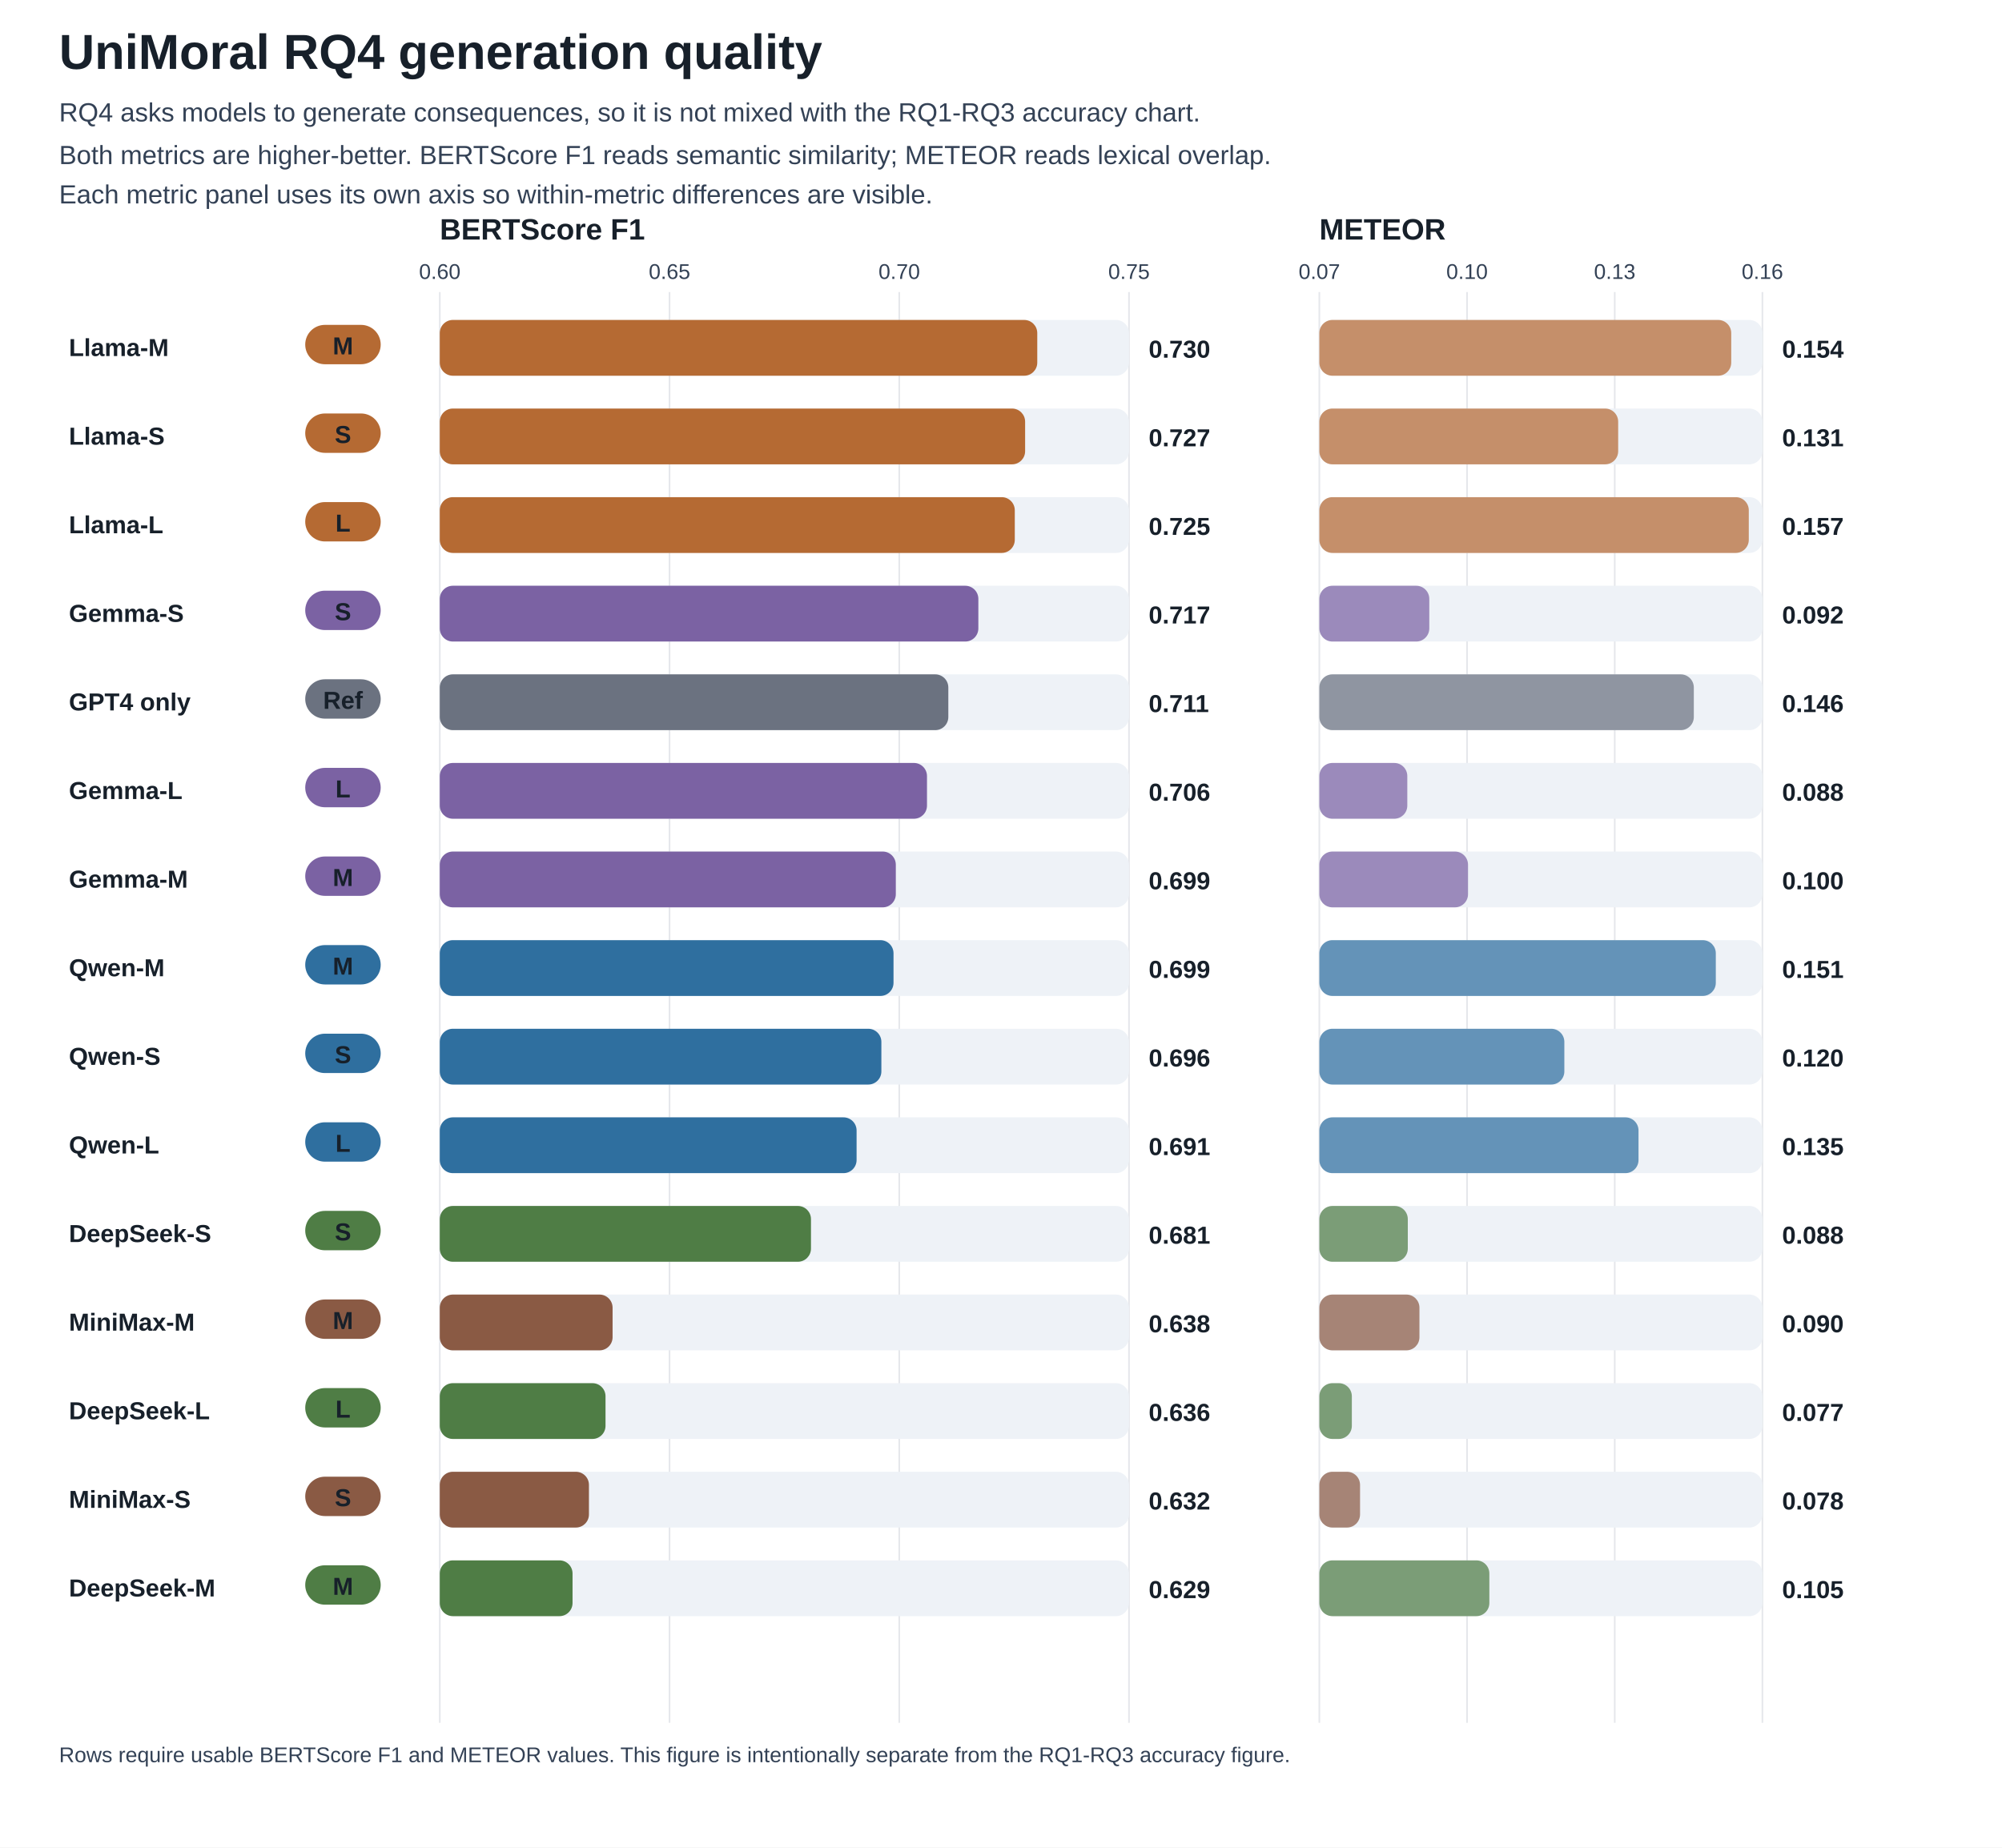
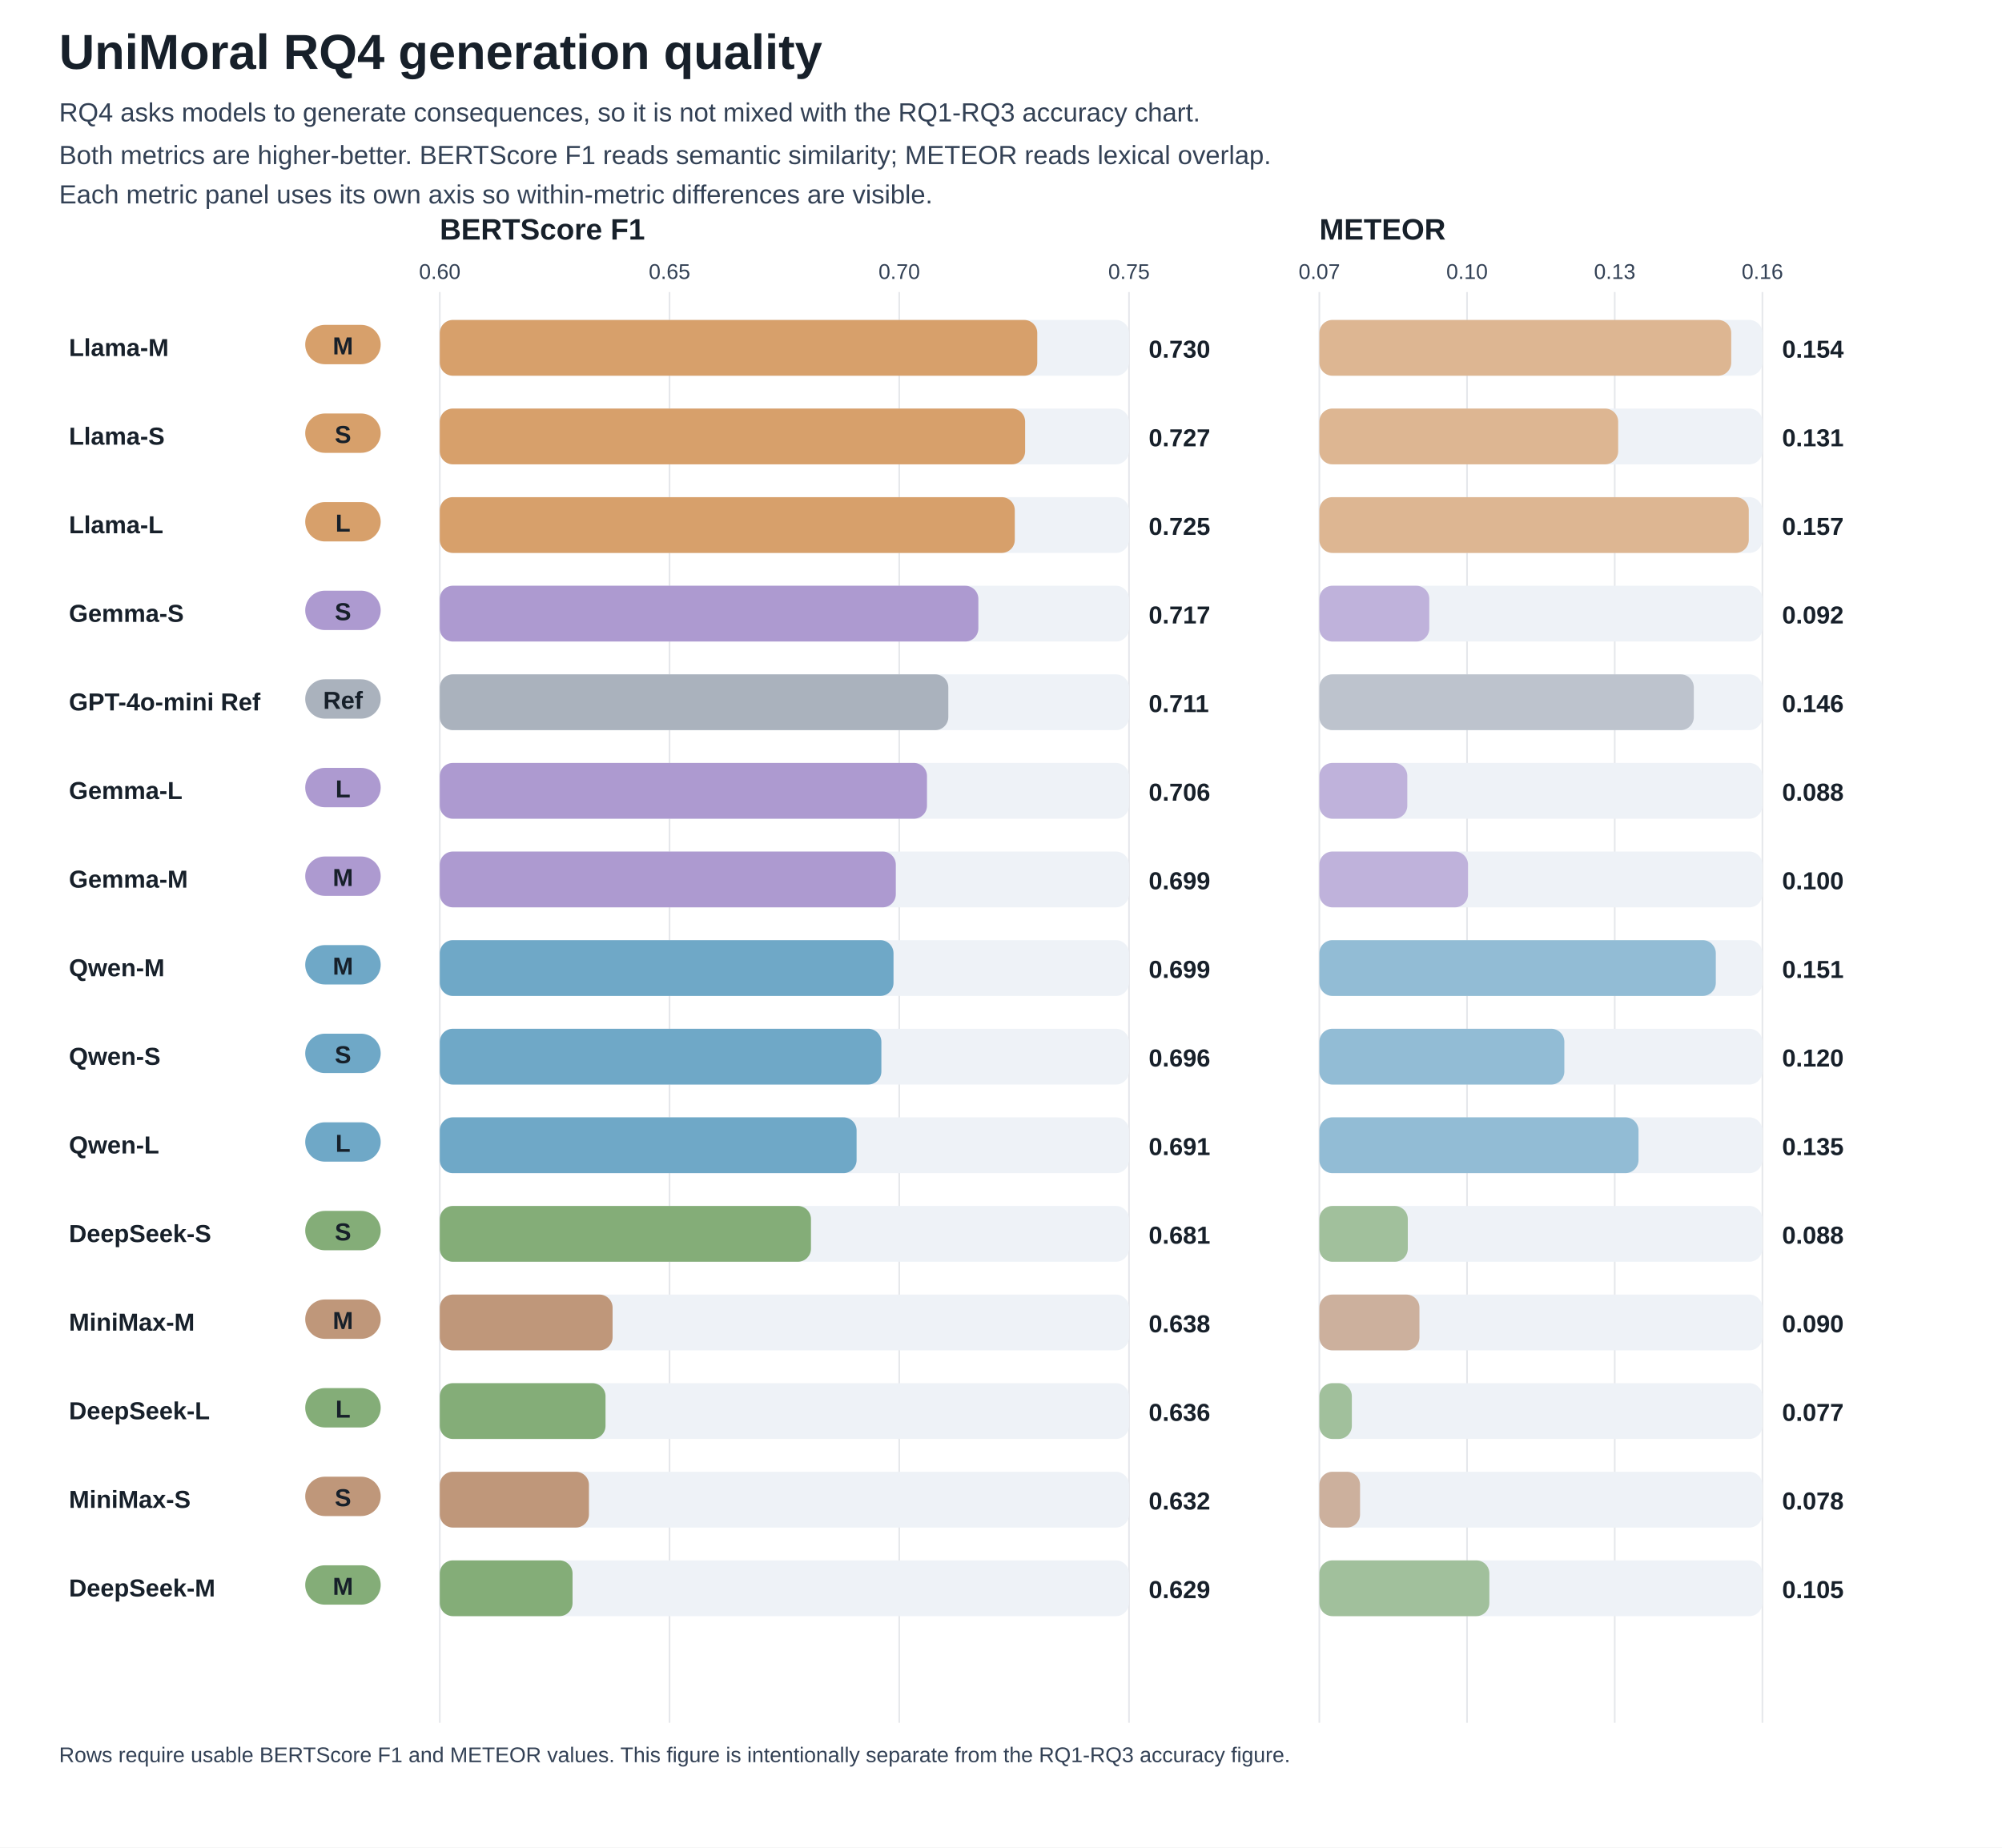
<svg xmlns="http://www.w3.org/2000/svg" width="1220" height="1126" viewBox="0 0 1220 1126">
  <style>text{font-family:Arial,sans-serif;font-size:15px;fill:#17202a}.title{font-size:30px;font-weight:700}.metric{font-size:18px;font-weight:700;fill:#17202a}.subtitle{font-size:16px;fill:#334155}.axis{font-weight:700}.small{font-size:13px;fill:#334155}.tiny{font-size:12px;fill:#475569;font-weight:700}</style>
  <rect width="100%" height="100%" fill="white" />
  <text x="36" y="42" class="title">UniMoral RQ4 generation quality</text>
  <text x="36" y="74" class="subtitle">RQ4 asks models to generate consequences, so it is not mixed with the RQ1-RQ3 accuracy chart.</text>
  <text x="36" y="100" class="subtitle">Both metrics are higher-better. BERTScore F1 reads semantic similarity; METEOR reads lexical overlap.</text>
  <text x="36" y="124" class="subtitle">Each metric panel uses its own axis so within-metric differences are visible.</text>
  <text x="268" y="146" class="metric">BERTScore F1</text>
  <text x="804" y="146" class="metric">METEOR</text>
  <line x1="268.00" y1="178" x2="268.00" y2="1050" stroke="#e5e7eb" />
  <text x="268.00" y="170" text-anchor="middle" class="small">0.60</text>
  <line x1="408.00" y1="178" x2="408.00" y2="1050" stroke="#e5e7eb" />
  <text x="408.00" y="170" text-anchor="middle" class="small">0.65</text>
  <line x1="548.00" y1="178" x2="548.00" y2="1050" stroke="#e5e7eb" />
  <text x="548.00" y="170" text-anchor="middle" class="small">0.70</text>
  <line x1="688.00" y1="178" x2="688.00" y2="1050" stroke="#e5e7eb" />
  <text x="688.00" y="170" text-anchor="middle" class="small">0.75</text>
  <line x1="804.00" y1="178" x2="804.00" y2="1050" stroke="#e5e7eb" />
  <text x="804.00" y="170" text-anchor="middle" class="small">0.07</text>
  <line x1="894.00" y1="178" x2="894.00" y2="1050" stroke="#e5e7eb" />
  <text x="894.00" y="170" text-anchor="middle" class="small">0.10</text>
  <line x1="984.00" y1="178" x2="984.00" y2="1050" stroke="#e5e7eb" />
  <text x="984.00" y="170" text-anchor="middle" class="small">0.13</text>
  <line x1="1074.00" y1="178" x2="1074.00" y2="1050" stroke="#e5e7eb" />
  <text x="1074.00" y="170" text-anchor="middle" class="small">0.16</text>
  <text x="42" y="217" class="axis">Llama-M</text>
-   <rect x="186" y="198" width="46" height="24" fill="#b56a33" rx="12" />
-   <text x="209" y="216" text-anchor="middle" fill="#ffffff" font-weight="700">M</text>
+   <rect x="186" y="198" width="46" height="24" fill="#d7a06b" rx="12" />
+   <text x="209" y="216" text-anchor="middle" fill="#17202a" font-weight="700">M</text>
  <rect x="268" y="195" width="420" height="34" fill="#eef2f7" rx="8" />
-   <rect x="268" y="195" width="364.1" height="34" fill="#b56a33" rx="8" />
+   <rect x="268" y="195" width="364.1" height="34" fill="#d7a06b" rx="8" />
  <text x="700" y="218" class="axis">0.730</text>
  <rect x="804" y="195" width="270" height="34" fill="#eef2f7" rx="8" />
-   <rect x="804" y="195" width="251.0" height="34" fill="#b56a33" opacity="0.72" rx="8" />
+   <rect x="804" y="195" width="251.0" height="34" fill="#d7a06b" opacity="0.72" rx="8" />
  <text x="1086" y="218" class="axis">0.154</text>
  <text x="42" y="271" class="axis">Llama-S</text>
-   <rect x="186" y="252" width="46" height="24" fill="#b56a33" rx="12" />
-   <text x="209" y="270" text-anchor="middle" fill="#ffffff" font-weight="700">S</text>
+   <rect x="186" y="252" width="46" height="24" fill="#d7a06b" rx="12" />
+   <text x="209" y="270" text-anchor="middle" fill="#17202a" font-weight="700">S</text>
  <rect x="268" y="249" width="420" height="34" fill="#eef2f7" rx="8" />
-   <rect x="268" y="249" width="356.7" height="34" fill="#b56a33" rx="8" />
+   <rect x="268" y="249" width="356.7" height="34" fill="#d7a06b" rx="8" />
  <text x="700" y="272" class="axis">0.727</text>
  <rect x="804" y="249" width="270" height="34" fill="#eef2f7" rx="8" />
-   <rect x="804" y="249" width="182.1" height="34" fill="#b56a33" opacity="0.72" rx="8" />
+   <rect x="804" y="249" width="182.1" height="34" fill="#d7a06b" opacity="0.72" rx="8" />
  <text x="1086" y="272" class="axis">0.131</text>
  <text x="42" y="325" class="axis">Llama-L</text>
-   <rect x="186" y="306" width="46" height="24" fill="#b56a33" rx="12" />
-   <text x="209" y="324" text-anchor="middle" fill="#ffffff" font-weight="700">L</text>
+   <rect x="186" y="306" width="46" height="24" fill="#d7a06b" rx="12" />
+   <text x="209" y="324" text-anchor="middle" fill="#17202a" font-weight="700">L</text>
  <rect x="268" y="303" width="420" height="34" fill="#eef2f7" rx="8" />
-   <rect x="268" y="303" width="350.4" height="34" fill="#b56a33" rx="8" />
+   <rect x="268" y="303" width="350.4" height="34" fill="#d7a06b" rx="8" />
  <text x="700" y="326" class="axis">0.725</text>
  <rect x="804" y="303" width="270" height="34" fill="#eef2f7" rx="8" />
-   <rect x="804" y="303" width="261.7" height="34" fill="#b56a33" opacity="0.72" rx="8" />
+   <rect x="804" y="303" width="261.7" height="34" fill="#d7a06b" opacity="0.72" rx="8" />
  <text x="1086" y="326" class="axis">0.157</text>
  <text x="42" y="379" class="axis">Gemma-S</text>
-   <rect x="186" y="360" width="46" height="24" fill="#7b62a3" rx="12" />
-   <text x="209" y="378" text-anchor="middle" fill="#ffffff" font-weight="700">S</text>
+   <rect x="186" y="360" width="46" height="24" fill="#ad9ad0" rx="12" />
+   <text x="209" y="378" text-anchor="middle" fill="#17202a" font-weight="700">S</text>
  <rect x="268" y="357" width="420" height="34" fill="#eef2f7" rx="8" />
-   <rect x="268" y="357" width="328.2" height="34" fill="#7b62a3" rx="8" />
+   <rect x="268" y="357" width="328.2" height="34" fill="#ad9ad0" rx="8" />
  <text x="700" y="380" class="axis">0.717</text>
  <rect x="804" y="357" width="270" height="34" fill="#eef2f7" rx="8" />
-   <rect x="804" y="357" width="67.0" height="34" fill="#7b62a3" opacity="0.72" rx="8" />
+   <rect x="804" y="357" width="67.0" height="34" fill="#ad9ad0" opacity="0.72" rx="8" />
  <text x="1086" y="380" class="axis">0.092</text>
-   <text x="42" y="433" class="axis">GPT4 only</text>
-   <rect x="186" y="414" width="46" height="24" fill="#6b7280" rx="12" />
-   <text x="209" y="432" text-anchor="middle" fill="#ffffff" font-weight="700">Ref</text>
+   <text x="42" y="433" class="axis">GPT-4o-mini Ref</text>
+   <rect x="186" y="414" width="46" height="24" fill="#aab2bd" rx="12" />
+   <text x="209" y="432" text-anchor="middle" fill="#17202a" font-weight="700">Ref</text>
  <rect x="268" y="411" width="420" height="34" fill="#eef2f7" rx="8" />
-   <rect x="268" y="411" width="309.9" height="34" fill="#6b7280" rx="8" />
+   <rect x="268" y="411" width="309.9" height="34" fill="#aab2bd" rx="8" />
  <text x="700" y="434" class="axis">0.711</text>
  <rect x="804" y="411" width="270" height="34" fill="#eef2f7" rx="8" />
-   <rect x="804" y="411" width="228.2" height="34" fill="#6b7280" opacity="0.72" rx="8" />
+   <rect x="804" y="411" width="228.2" height="34" fill="#aab2bd" opacity="0.72" rx="8" />
  <text x="1086" y="434" class="axis">0.146</text>
  <text x="42" y="487" class="axis">Gemma-L</text>
-   <rect x="186" y="468" width="46" height="24" fill="#7b62a3" rx="12" />
-   <text x="209" y="486" text-anchor="middle" fill="#ffffff" font-weight="700">L</text>
+   <rect x="186" y="468" width="46" height="24" fill="#ad9ad0" rx="12" />
+   <text x="209" y="486" text-anchor="middle" fill="#17202a" font-weight="700">L</text>
  <rect x="268" y="465" width="420" height="34" fill="#eef2f7" rx="8" />
-   <rect x="268" y="465" width="296.9" height="34" fill="#7b62a3" rx="8" />
+   <rect x="268" y="465" width="296.9" height="34" fill="#ad9ad0" rx="8" />
  <text x="700" y="488" class="axis">0.706</text>
  <rect x="804" y="465" width="270" height="34" fill="#eef2f7" rx="8" />
-   <rect x="804" y="465" width="53.6" height="34" fill="#7b62a3" opacity="0.72" rx="8" />
+   <rect x="804" y="465" width="53.6" height="34" fill="#ad9ad0" opacity="0.72" rx="8" />
  <text x="1086" y="488" class="axis">0.088</text>
  <text x="42" y="541" class="axis">Gemma-M</text>
-   <rect x="186" y="522" width="46" height="24" fill="#7b62a3" rx="12" />
-   <text x="209" y="540" text-anchor="middle" fill="#ffffff" font-weight="700">M</text>
+   <rect x="186" y="522" width="46" height="24" fill="#ad9ad0" rx="12" />
+   <text x="209" y="540" text-anchor="middle" fill="#17202a" font-weight="700">M</text>
  <rect x="268" y="519" width="420" height="34" fill="#eef2f7" rx="8" />
-   <rect x="268" y="519" width="277.9" height="34" fill="#7b62a3" rx="8" />
+   <rect x="268" y="519" width="277.9" height="34" fill="#ad9ad0" rx="8" />
  <text x="700" y="542" class="axis">0.699</text>
  <rect x="804" y="519" width="270" height="34" fill="#eef2f7" rx="8" />
-   <rect x="804" y="519" width="90.6" height="34" fill="#7b62a3" opacity="0.72" rx="8" />
+   <rect x="804" y="519" width="90.6" height="34" fill="#ad9ad0" opacity="0.72" rx="8" />
  <text x="1086" y="542" class="axis">0.100</text>
  <text x="42" y="595" class="axis">Qwen-M</text>
-   <rect x="186" y="576" width="46" height="24" fill="#2f6f9f" rx="12" />
-   <text x="209" y="594" text-anchor="middle" fill="#ffffff" font-weight="700">M</text>
+   <rect x="186" y="576" width="46" height="24" fill="#6fa8c7" rx="12" />
+   <text x="209" y="594" text-anchor="middle" fill="#17202a" font-weight="700">M</text>
  <rect x="268" y="573" width="420" height="34" fill="#eef2f7" rx="8" />
-   <rect x="268" y="573" width="276.5" height="34" fill="#2f6f9f" rx="8" />
+   <rect x="268" y="573" width="276.5" height="34" fill="#6fa8c7" rx="8" />
  <text x="700" y="596" class="axis">0.699</text>
  <rect x="804" y="573" width="270" height="34" fill="#eef2f7" rx="8" />
-   <rect x="804" y="573" width="241.6" height="34" fill="#2f6f9f" opacity="0.72" rx="8" />
+   <rect x="804" y="573" width="241.6" height="34" fill="#6fa8c7" opacity="0.72" rx="8" />
  <text x="1086" y="596" class="axis">0.151</text>
  <text x="42" y="649" class="axis">Qwen-S</text>
-   <rect x="186" y="630" width="46" height="24" fill="#2f6f9f" rx="12" />
-   <text x="209" y="648" text-anchor="middle" fill="#ffffff" font-weight="700">S</text>
+   <rect x="186" y="630" width="46" height="24" fill="#6fa8c7" rx="12" />
+   <text x="209" y="648" text-anchor="middle" fill="#17202a" font-weight="700">S</text>
  <rect x="268" y="627" width="420" height="34" fill="#eef2f7" rx="8" />
-   <rect x="268" y="627" width="269.1" height="34" fill="#2f6f9f" rx="8" />
+   <rect x="268" y="627" width="269.1" height="34" fill="#6fa8c7" rx="8" />
  <text x="700" y="650" class="axis">0.696</text>
  <rect x="804" y="627" width="270" height="34" fill="#eef2f7" rx="8" />
-   <rect x="804" y="627" width="149.3" height="34" fill="#2f6f9f" opacity="0.72" rx="8" />
+   <rect x="804" y="627" width="149.3" height="34" fill="#6fa8c7" opacity="0.72" rx="8" />
  <text x="1086" y="650" class="axis">0.120</text>
  <text x="42" y="703" class="axis">Qwen-L</text>
-   <rect x="186" y="684" width="46" height="24" fill="#2f6f9f" rx="12" />
-   <text x="209" y="702" text-anchor="middle" fill="#ffffff" font-weight="700">L</text>
+   <rect x="186" y="684" width="46" height="24" fill="#6fa8c7" rx="12" />
+   <text x="209" y="702" text-anchor="middle" fill="#17202a" font-weight="700">L</text>
  <rect x="268" y="681" width="420" height="34" fill="#eef2f7" rx="8" />
-   <rect x="268" y="681" width="254.0" height="34" fill="#2f6f9f" rx="8" />
+   <rect x="268" y="681" width="254.0" height="34" fill="#6fa8c7" rx="8" />
  <text x="700" y="704" class="axis">0.691</text>
  <rect x="804" y="681" width="270" height="34" fill="#eef2f7" rx="8" />
-   <rect x="804" y="681" width="194.5" height="34" fill="#2f6f9f" opacity="0.72" rx="8" />
+   <rect x="804" y="681" width="194.5" height="34" fill="#6fa8c7" opacity="0.72" rx="8" />
  <text x="1086" y="704" class="axis">0.135</text>
  <text x="42" y="757" class="axis">DeepSeek-S</text>
-   <rect x="186" y="738" width="46" height="24" fill="#4f7d45" rx="12" />
-   <text x="209" y="756" text-anchor="middle" fill="#ffffff" font-weight="700">S</text>
+   <rect x="186" y="738" width="46" height="24" fill="#84ad78" rx="12" />
+   <text x="209" y="756" text-anchor="middle" fill="#17202a" font-weight="700">S</text>
  <rect x="268" y="735" width="420" height="34" fill="#eef2f7" rx="8" />
-   <rect x="268" y="735" width="226.2" height="34" fill="#4f7d45" rx="8" />
+   <rect x="268" y="735" width="226.2" height="34" fill="#84ad78" rx="8" />
  <text x="700" y="758" class="axis">0.681</text>
  <rect x="804" y="735" width="270" height="34" fill="#eef2f7" rx="8" />
-   <rect x="804" y="735" width="53.9" height="34" fill="#4f7d45" opacity="0.72" rx="8" />
+   <rect x="804" y="735" width="53.9" height="34" fill="#84ad78" opacity="0.72" rx="8" />
  <text x="1086" y="758" class="axis">0.088</text>
  <text x="42" y="811" class="axis">MiniMax-M</text>
-   <rect x="186" y="792" width="46" height="24" fill="#8a5a44" rx="12" />
-   <text x="209" y="810" text-anchor="middle" fill="#ffffff" font-weight="700">M</text>
+   <rect x="186" y="792" width="46" height="24" fill="#bf977a" rx="12" />
+   <text x="209" y="810" text-anchor="middle" fill="#17202a" font-weight="700">M</text>
  <rect x="268" y="789" width="420" height="34" fill="#eef2f7" rx="8" />
-   <rect x="268" y="789" width="105.3" height="34" fill="#8a5a44" rx="8" />
+   <rect x="268" y="789" width="105.3" height="34" fill="#bf977a" rx="8" />
  <text x="700" y="812" class="axis">0.638</text>
  <rect x="804" y="789" width="270" height="34" fill="#eef2f7" rx="8" />
-   <rect x="804" y="789" width="61.0" height="34" fill="#8a5a44" opacity="0.72" rx="8" />
+   <rect x="804" y="789" width="61.0" height="34" fill="#bf977a" opacity="0.72" rx="8" />
  <text x="1086" y="812" class="axis">0.090</text>
  <text x="42" y="865" class="axis">DeepSeek-L</text>
-   <rect x="186" y="846" width="46" height="24" fill="#4f7d45" rx="12" />
-   <text x="209" y="864" text-anchor="middle" fill="#ffffff" font-weight="700">L</text>
+   <rect x="186" y="846" width="46" height="24" fill="#84ad78" rx="12" />
+   <text x="209" y="864" text-anchor="middle" fill="#17202a" font-weight="700">L</text>
  <rect x="268" y="843" width="420" height="34" fill="#eef2f7" rx="8" />
-   <rect x="268" y="843" width="101.0" height="34" fill="#4f7d45" rx="8" />
+   <rect x="268" y="843" width="101.0" height="34" fill="#84ad78" rx="8" />
  <text x="700" y="866" class="axis">0.636</text>
  <rect x="804" y="843" width="270" height="34" fill="#eef2f7" rx="8" />
-   <rect x="804" y="843" width="19.8" height="34" fill="#4f7d45" opacity="0.72" rx="8" />
+   <rect x="804" y="843" width="19.8" height="34" fill="#84ad78" opacity="0.72" rx="8" />
  <text x="1086" y="866" class="axis">0.077</text>
  <text x="42" y="919" class="axis">MiniMax-S</text>
-   <rect x="186" y="900" width="46" height="24" fill="#8a5a44" rx="12" />
-   <text x="209" y="918" text-anchor="middle" fill="#ffffff" font-weight="700">S</text>
+   <rect x="186" y="900" width="46" height="24" fill="#bf977a" rx="12" />
+   <text x="209" y="918" text-anchor="middle" fill="#17202a" font-weight="700">S</text>
  <rect x="268" y="897" width="420" height="34" fill="#eef2f7" rx="8" />
-   <rect x="268" y="897" width="90.9" height="34" fill="#8a5a44" rx="8" />
+   <rect x="268" y="897" width="90.9" height="34" fill="#bf977a" rx="8" />
  <text x="700" y="920" class="axis">0.632</text>
  <rect x="804" y="897" width="270" height="34" fill="#eef2f7" rx="8" />
-   <rect x="804" y="897" width="24.8" height="34" fill="#8a5a44" opacity="0.72" rx="8" />
+   <rect x="804" y="897" width="24.8" height="34" fill="#bf977a" opacity="0.72" rx="8" />
  <text x="1086" y="920" class="axis">0.078</text>
  <text x="42" y="973" class="axis">DeepSeek-M</text>
-   <rect x="186" y="954" width="46" height="24" fill="#4f7d45" rx="12" />
-   <text x="209" y="972" text-anchor="middle" fill="#ffffff" font-weight="700">M</text>
+   <rect x="186" y="954" width="46" height="24" fill="#84ad78" rx="12" />
+   <text x="209" y="972" text-anchor="middle" fill="#17202a" font-weight="700">M</text>
  <rect x="268" y="951" width="420" height="34" fill="#eef2f7" rx="8" />
-   <rect x="268" y="951" width="80.9" height="34" fill="#4f7d45" rx="8" />
+   <rect x="268" y="951" width="80.9" height="34" fill="#84ad78" rx="8" />
  <text x="700" y="974" class="axis">0.629</text>
  <rect x="804" y="951" width="270" height="34" fill="#eef2f7" rx="8" />
-   <rect x="804" y="951" width="103.6" height="34" fill="#4f7d45" opacity="0.72" rx="8" />
+   <rect x="804" y="951" width="103.6" height="34" fill="#84ad78" opacity="0.72" rx="8" />
  <text x="1086" y="974" class="axis">0.105</text>
  <text x="36" y="1074" class="small">Rows require usable BERTScore F1 and METEOR values. This figure is intentionally separate from the RQ1-RQ3 accuracy figure.</text>
</svg>
